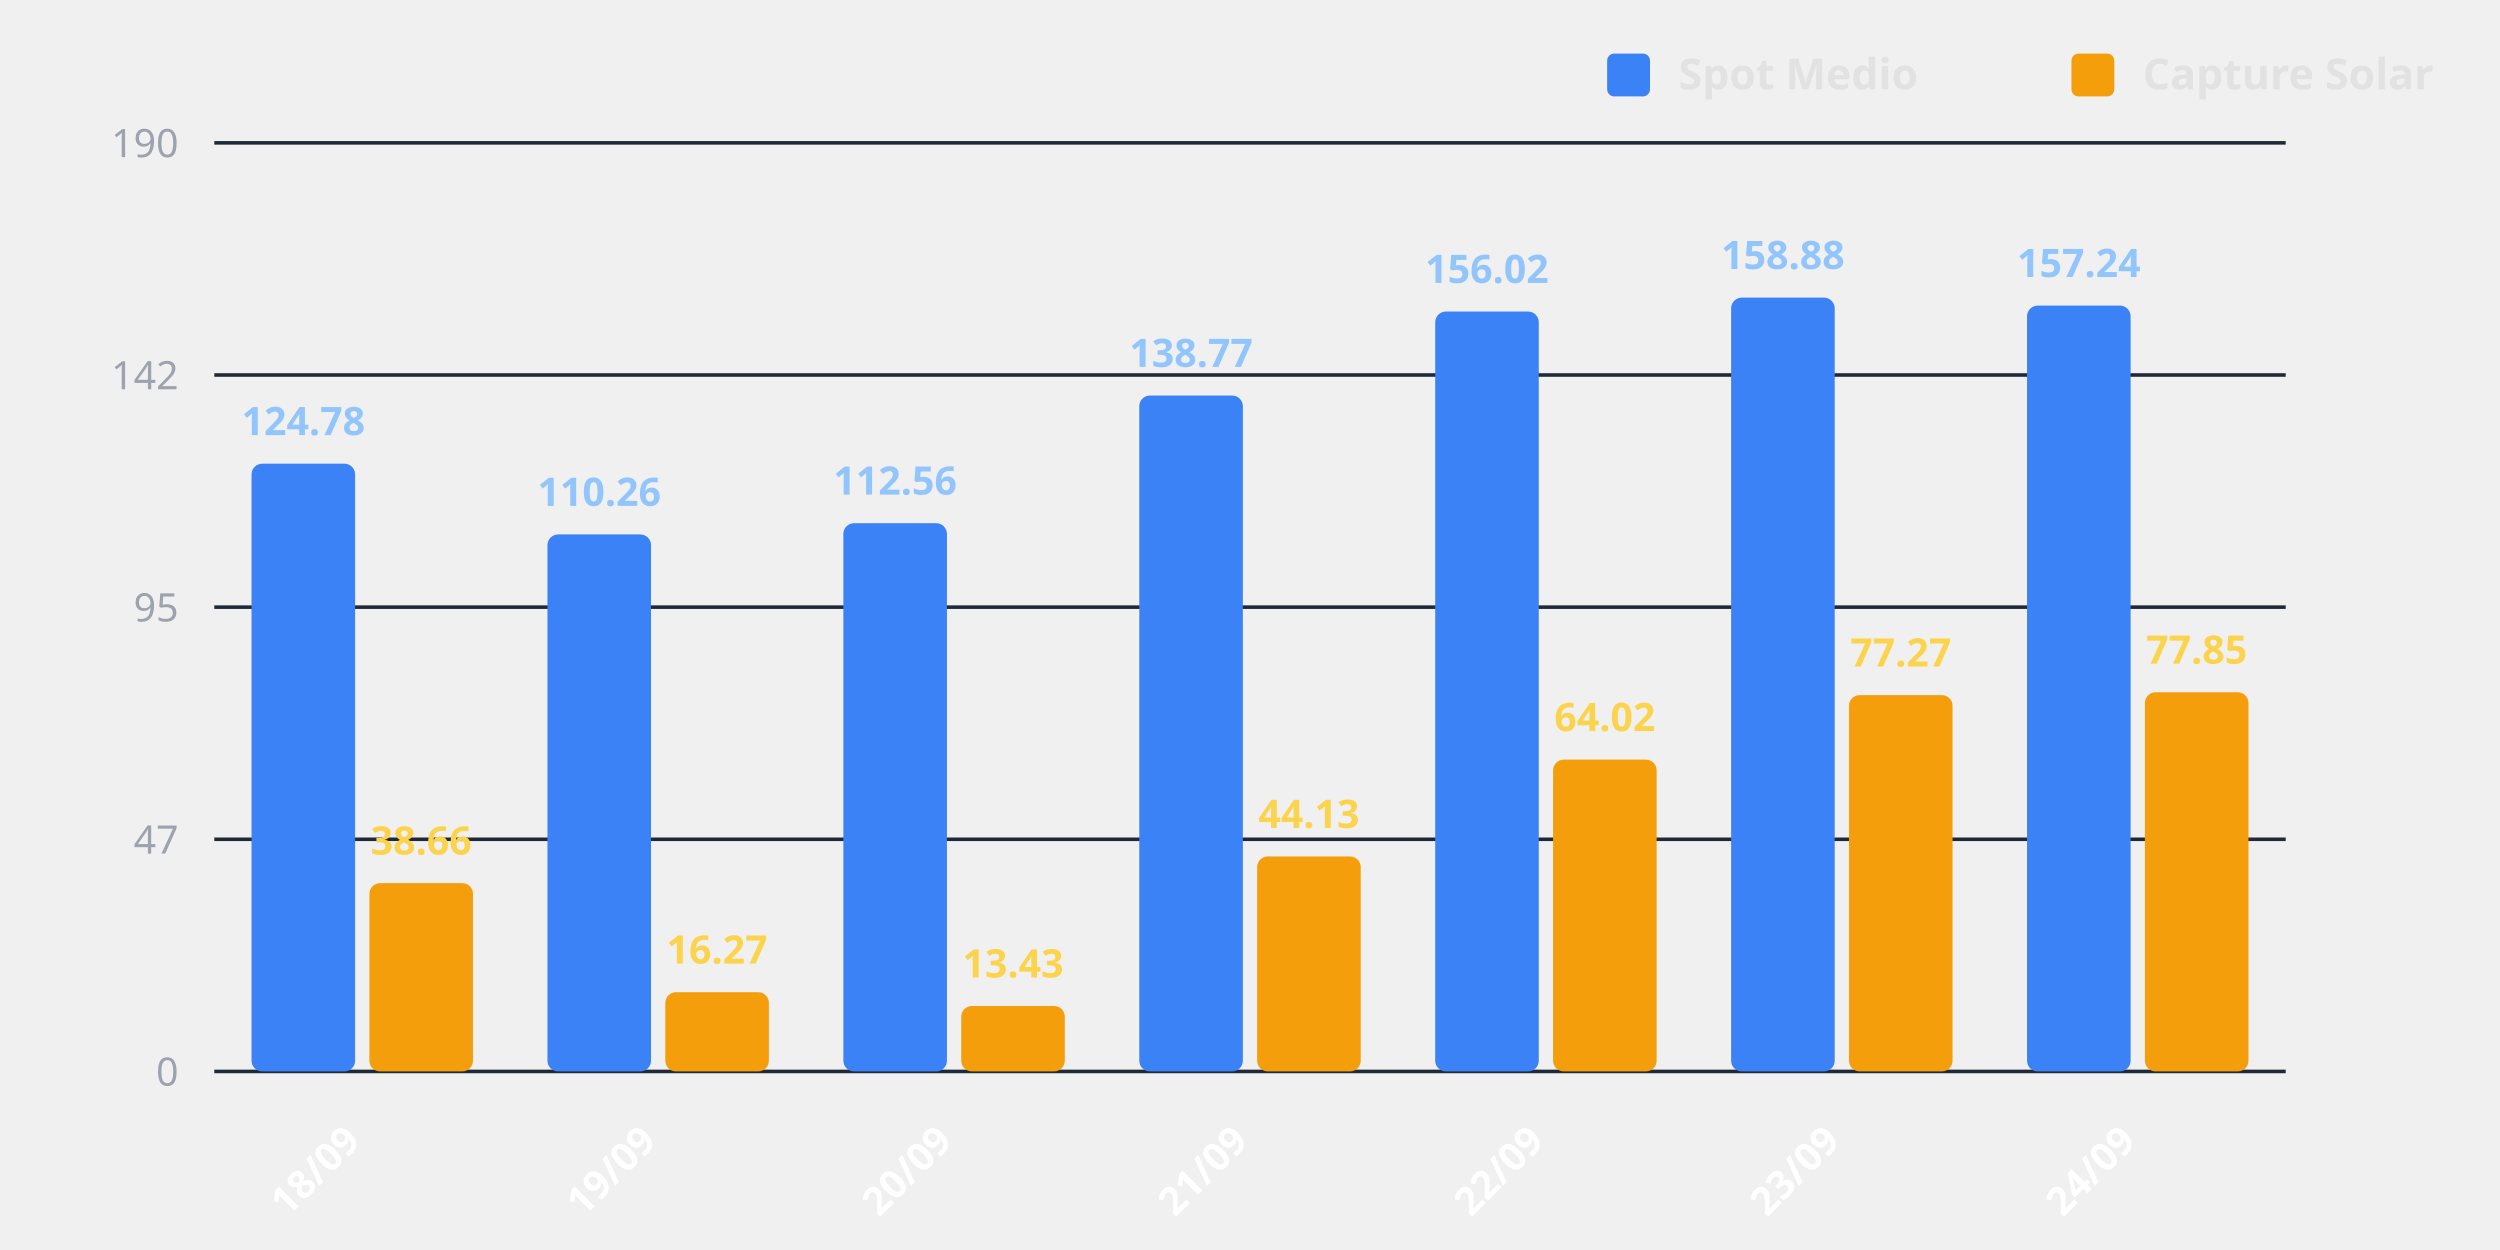
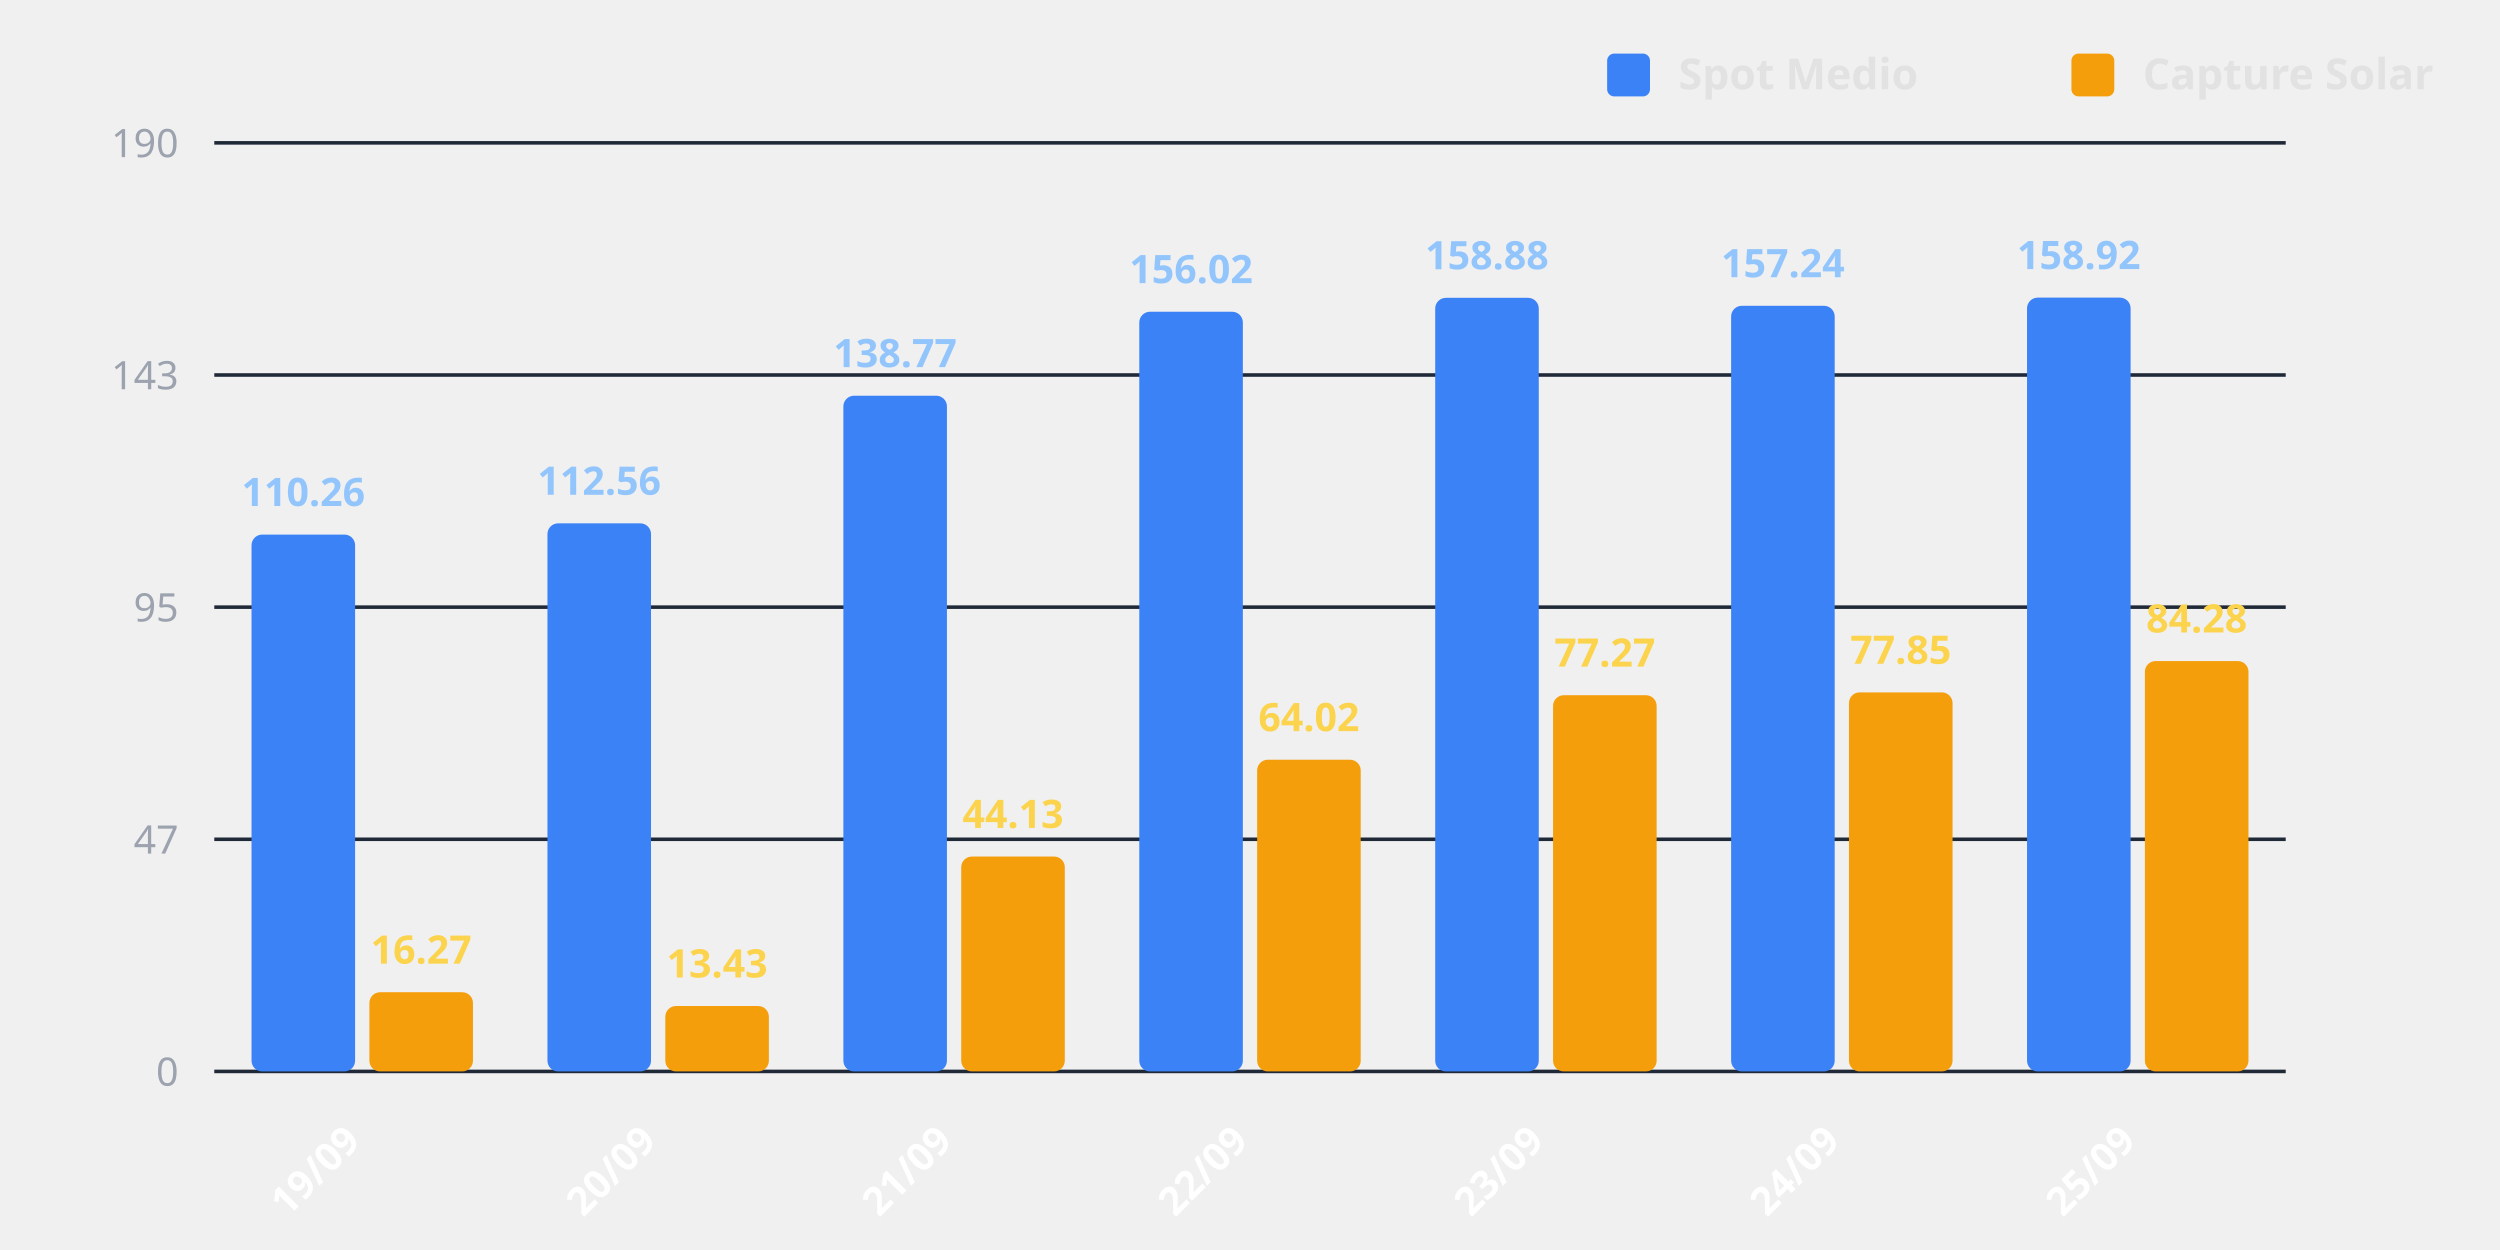
<svg xmlns="http://www.w3.org/2000/svg" viewBox="0 0 700 350" style="font-family: sans-serif; background-color: #0b0f19;">
  <rect x="450" y="15" width="12" height="12" fill="#3b82f6" rx="2" />
  <text x="470" y="25" font-size="12" fill="#e2e2e2" font-weight="bold">Spot Medio</text>
  <rect x="580" y="15" width="12" height="12" fill="#f59e0b" rx="2" />
  <text x="600" y="25" font-size="12" fill="#e2e2e2" font-weight="bold">Capture Solar</text>
  <line x1="60" y1="300.0" x2="640" y2="300.0" stroke="#1f2937" stroke-width="1" />
  <text x="50" y="304.0" text-anchor="end" font-size="11" fill="#9ca3af">0</text>
  <line x1="60" y1="235.0" x2="640" y2="235.0" stroke="#1f2937" stroke-width="1" />
  <text x="50" y="239.0" text-anchor="end" font-size="11" fill="#9ca3af">47</text>
  <line x1="60" y1="170.0" x2="640" y2="170.0" stroke="#1f2937" stroke-width="1" />
  <text x="50" y="174.0" text-anchor="end" font-size="11" fill="#9ca3af">95</text>
-   <line x1="60" y1="105" x2="640" y2="105" stroke="#1f2937" stroke-width="1" />
-   <text x="50" y="109" text-anchor="end" font-size="11" fill="#9ca3af">142</text>
+   <line x1="60" y1="105.0" x2="640" y2="105.0" stroke="#1f2937" stroke-width="1" />
+   <text x="50" y="109.0" text-anchor="end" font-size="11" fill="#9ca3af">143</text>
  <line x1="60" y1="40.0" x2="640" y2="40.0" stroke="#1f2937" stroke-width="1" />
  <text x="50" y="44.0" text-anchor="end" font-size="11" fill="#9ca3af">190</text>
-   <text x="101.429" y="320" text-anchor="end" transform="rotate(-45, 101.4286, 320)" font-size="11" font-weight="bold" fill="#ffffff">18/09</text>
-   <rect x="70.429" y="129.833" width="29.0" height="170.167" fill="#3b82f6" rx="3" />
-   <text x="84.929" y="121.833" text-anchor="middle" font-size="11" font-weight="bold" fill="#93c5fd">124.78</text>
-   <rect x="103.429" y="247.281" width="29.0" height="52.719" fill="#f59e0b" rx="3" />
-   <text x="117.929" y="239.281" text-anchor="middle" font-size="11" font-weight="bold" fill="#fcd34d">38.66</text>
-   <text x="184.286" y="320" text-anchor="end" transform="rotate(-45, 184.2857, 320)" font-size="11" font-weight="bold" fill="#ffffff">19/09</text>
-   <rect x="153.286" y="149.64" width="29.0" height="150.36" fill="#3b82f6" rx="3" />
-   <text x="167.786" y="141.64" text-anchor="middle" font-size="11" font-weight="bold" fill="#93c5fd">110.26</text>
-   <rect x="186.286" y="277.817" width="29.0" height="22.183" fill="#f59e0b" rx="3" />
-   <text x="200.786" y="269.817" text-anchor="middle" font-size="11" font-weight="bold" fill="#fcd34d">16.27</text>
-   <text x="267.143" y="320" text-anchor="end" transform="rotate(-45, 267.1429, 320)" font-size="11" font-weight="bold" fill="#ffffff">20/09</text>
-   <rect x="236.143" y="146.494" width="29.0" height="153.506" fill="#3b82f6" rx="3" />
-   <text x="250.643" y="138.494" text-anchor="middle" font-size="11" font-weight="bold" fill="#93c5fd">112.56</text>
-   <rect x="269.143" y="281.684" width="29.0" height="18.316" fill="#f59e0b" rx="3" />
-   <text x="283.643" y="273.684" text-anchor="middle" font-size="11" font-weight="bold" fill="#fcd34d">13.43</text>
-   <text x="350.0" y="320" text-anchor="end" transform="rotate(-45, 350.0, 320)" font-size="11" font-weight="bold" fill="#ffffff">21/09</text>
-   <rect x="319.0" y="110.748" width="29.0" height="189.252" fill="#3b82f6" rx="3" />
-   <text x="333.5" y="102.748" text-anchor="middle" font-size="11" font-weight="bold" fill="#93c5fd">138.77</text>
-   <rect x="352.0" y="239.813" width="29.0" height="60.187" fill="#f59e0b" rx="3" />
-   <text x="366.5" y="231.813" text-anchor="middle" font-size="11" font-weight="bold" fill="#fcd34d">44.13</text>
-   <text x="432.857" y="320" text-anchor="end" transform="rotate(-45, 432.8571, 320)" font-size="11" font-weight="bold" fill="#ffffff">22/09</text>
-   <rect x="401.857" y="87.23" width="29.0" height="212.77" fill="#3b82f6" rx="3" />
-   <text x="416.357" y="79.23" text-anchor="middle" font-size="11" font-weight="bold" fill="#93c5fd">156.02</text>
-   <rect x="434.857" y="212.696" width="29.0" height="87.304" fill="#f59e0b" rx="3" />
-   <text x="449.357" y="204.696" text-anchor="middle" font-size="11" font-weight="bold" fill="#fcd34d">64.02</text>
-   <text x="515.714" y="320" text-anchor="end" transform="rotate(-45, 515.7143, 320)" font-size="11" font-weight="bold" fill="#ffffff">23/09</text>
-   <rect x="484.714" y="83.333" width="29.0" height="216.667" fill="#3b82f6" rx="3" />
-   <text x="499.214" y="75.333" text-anchor="middle" font-size="11" font-weight="bold" fill="#93c5fd">158.88</text>
-   <rect x="517.714" y="194.628" width="29.0" height="105.372" fill="#f59e0b" rx="3" />
-   <text x="532.214" y="186.628" text-anchor="middle" font-size="11" font-weight="bold" fill="#fcd34d">77.27</text>
-   <text x="598.571" y="320" text-anchor="end" transform="rotate(-45, 598.5714, 320)" font-size="11" font-weight="bold" fill="#ffffff">24/09</text>
-   <rect x="567.571" y="85.563" width="29.0" height="214.437" fill="#3b82f6" rx="3" />
-   <text x="582.071" y="77.563" text-anchor="middle" font-size="11" font-weight="bold" fill="#93c5fd">157.24</text>
-   <rect x="600.571" y="193.836" width="29.0" height="106.164" fill="#f59e0b" rx="3" />
-   <text x="615.071" y="185.836" text-anchor="middle" font-size="11" font-weight="bold" fill="#fcd34d">77.85</text>
+   <text x="101.429" y="320" text-anchor="end" transform="rotate(-45, 101.4286, 320)" font-size="11" font-weight="bold" fill="#ffffff">19/09</text>
+   <rect x="70.429" y="149.68" width="29.0" height="150.32" fill="#3b82f6" rx="3" />
+   <text x="84.929" y="141.68" text-anchor="middle" font-size="11" font-weight="bold" fill="#93c5fd">110.26</text>
+   <rect x="103.429" y="277.823" width="29.0" height="22.177" fill="#f59e0b" rx="3" />
+   <text x="117.929" y="269.823" text-anchor="middle" font-size="11" font-weight="bold" fill="#fcd34d">16.27</text>
+   <text x="184.286" y="320" text-anchor="end" transform="rotate(-45, 184.2857, 320)" font-size="11" font-weight="bold" fill="#ffffff">20/09</text>
+   <rect x="153.286" y="146.536" width="29.0" height="153.464" fill="#3b82f6" rx="3" />
+   <text x="167.786" y="138.536" text-anchor="middle" font-size="11" font-weight="bold" fill="#93c5fd">112.56</text>
+   <rect x="186.286" y="281.689" width="29.0" height="18.311" fill="#f59e0b" rx="3" />
+   <text x="200.786" y="273.689" text-anchor="middle" font-size="11" font-weight="bold" fill="#fcd34d">13.43</text>
+   <text x="267.143" y="320" text-anchor="end" transform="rotate(-45, 267.1429, 320)" font-size="11" font-weight="bold" fill="#ffffff">21/09</text>
+   <rect x="236.143" y="110.799" width="29.0" height="189.201" fill="#3b82f6" rx="3" />
+   <text x="250.643" y="102.799" text-anchor="middle" font-size="11" font-weight="bold" fill="#93c5fd">138.77</text>
+   <rect x="269.143" y="239.829" width="29.0" height="60.171" fill="#f59e0b" rx="3" />
+   <text x="283.643" y="231.829" text-anchor="middle" font-size="11" font-weight="bold" fill="#fcd34d">44.13</text>
+   <text x="350.0" y="320" text-anchor="end" transform="rotate(-45, 350.0, 320)" font-size="11" font-weight="bold" fill="#ffffff">22/09</text>
+   <rect x="319.0" y="87.287" width="29.0" height="212.713" fill="#3b82f6" rx="3" />
+   <text x="333.5" y="79.287" text-anchor="middle" font-size="11" font-weight="bold" fill="#93c5fd">156.02</text>
+   <rect x="352.0" y="212.72" width="29.0" height="87.28" fill="#f59e0b" rx="3" />
+   <text x="366.5" y="204.72" text-anchor="middle" font-size="11" font-weight="bold" fill="#fcd34d">64.02</text>
+   <text x="432.857" y="320" text-anchor="end" transform="rotate(-45, 432.8571, 320)" font-size="11" font-weight="bold" fill="#ffffff">23/09</text>
+   <rect x="401.857" y="83.392" width="29.0" height="216.608" fill="#3b82f6" rx="3" />
+   <text x="416.357" y="75.392" text-anchor="middle" font-size="11" font-weight="bold" fill="#93c5fd">158.88</text>
+   <rect x="434.857" y="194.657" width="29.0" height="105.343" fill="#f59e0b" rx="3" />
+   <text x="449.357" y="186.657" text-anchor="middle" font-size="11" font-weight="bold" fill="#fcd34d">77.27</text>
+   <text x="515.714" y="320" text-anchor="end" transform="rotate(-45, 515.7143, 320)" font-size="11" font-weight="bold" fill="#ffffff">24/09</text>
+   <rect x="484.714" y="85.621" width="29.0" height="214.379" fill="#3b82f6" rx="3" />
+   <text x="499.214" y="77.621" text-anchor="middle" font-size="11" font-weight="bold" fill="#93c5fd">157.24</text>
+   <rect x="517.714" y="193.864" width="29.0" height="106.136" fill="#f59e0b" rx="3" />
+   <text x="532.214" y="185.864" text-anchor="middle" font-size="11" font-weight="bold" fill="#fcd34d">77.85</text>
+   <text x="598.571" y="320" text-anchor="end" transform="rotate(-45, 598.5714, 320)" font-size="11" font-weight="bold" fill="#ffffff">25/09</text>
+   <rect x="567.571" y="83.333" width="29.0" height="216.667" fill="#3b82f6" rx="3" />
+   <text x="582.071" y="75.333" text-anchor="middle" font-size="11" font-weight="bold" fill="#93c5fd">158.92</text>
+   <rect x="600.571" y="185.097" width="29.0" height="114.903" fill="#f59e0b" rx="3" />
+   <text x="615.071" y="177.097" text-anchor="middle" font-size="11" font-weight="bold" fill="#fcd34d">84.28</text>
</svg>
